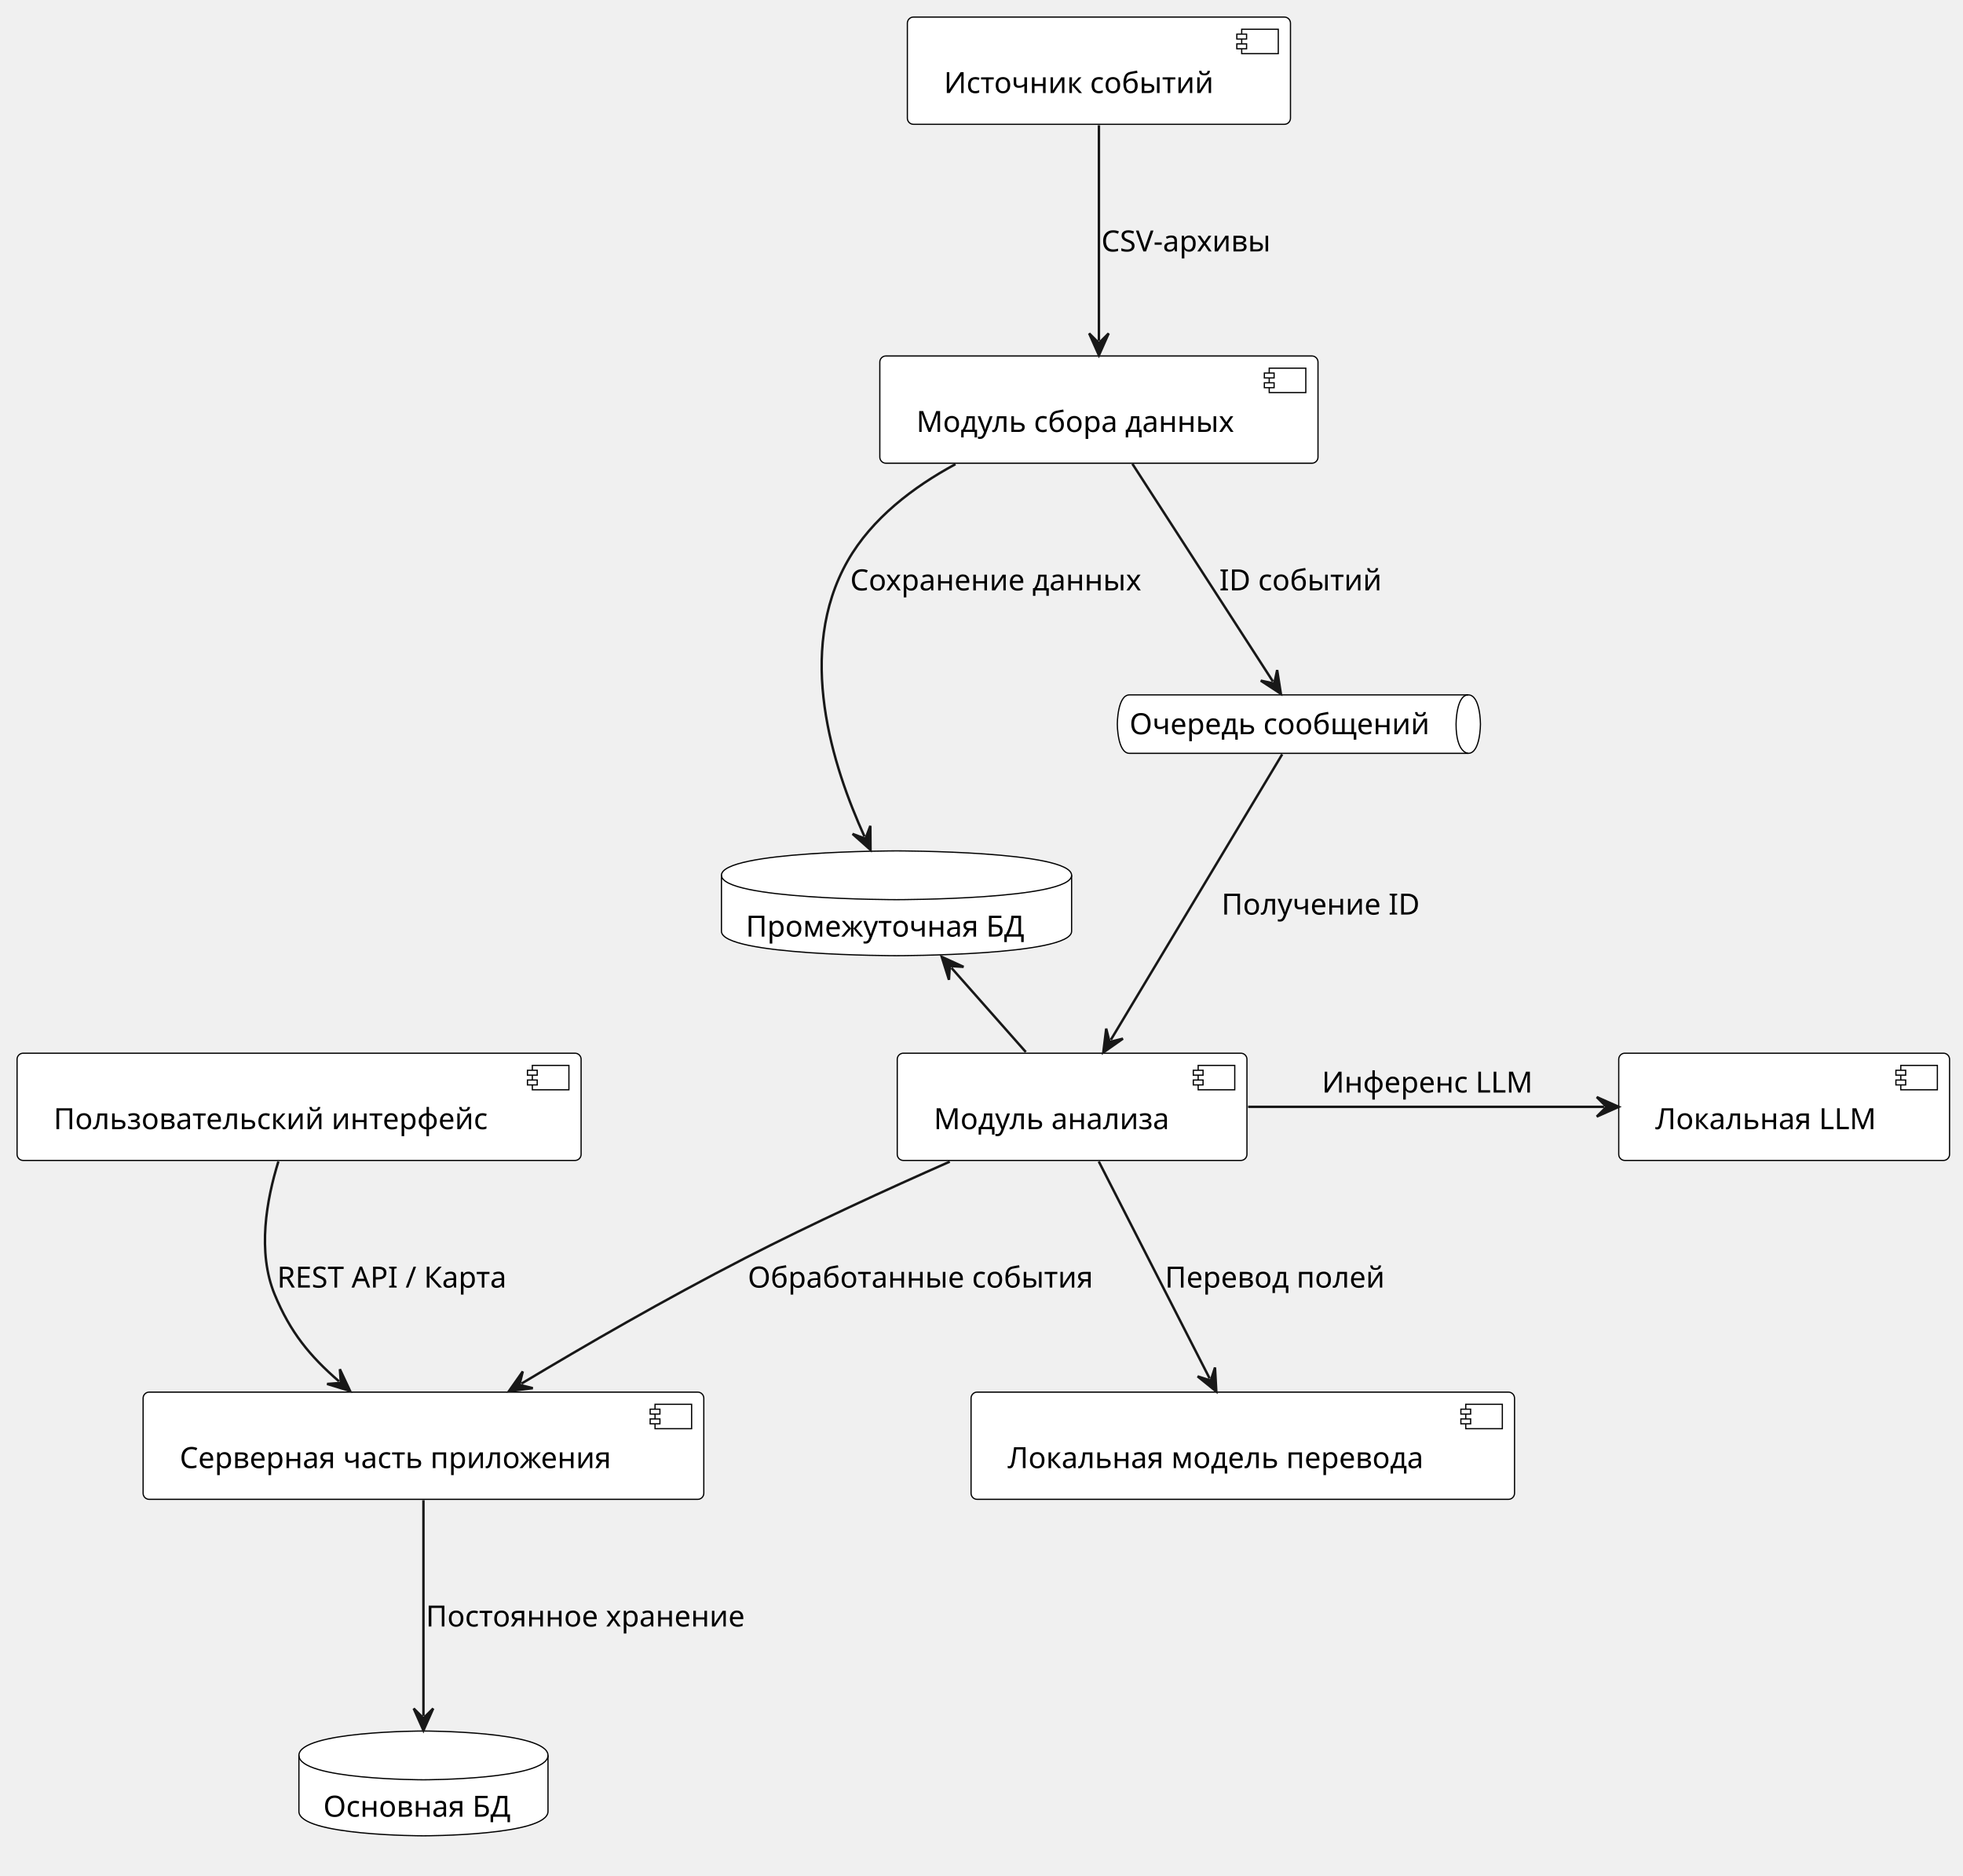
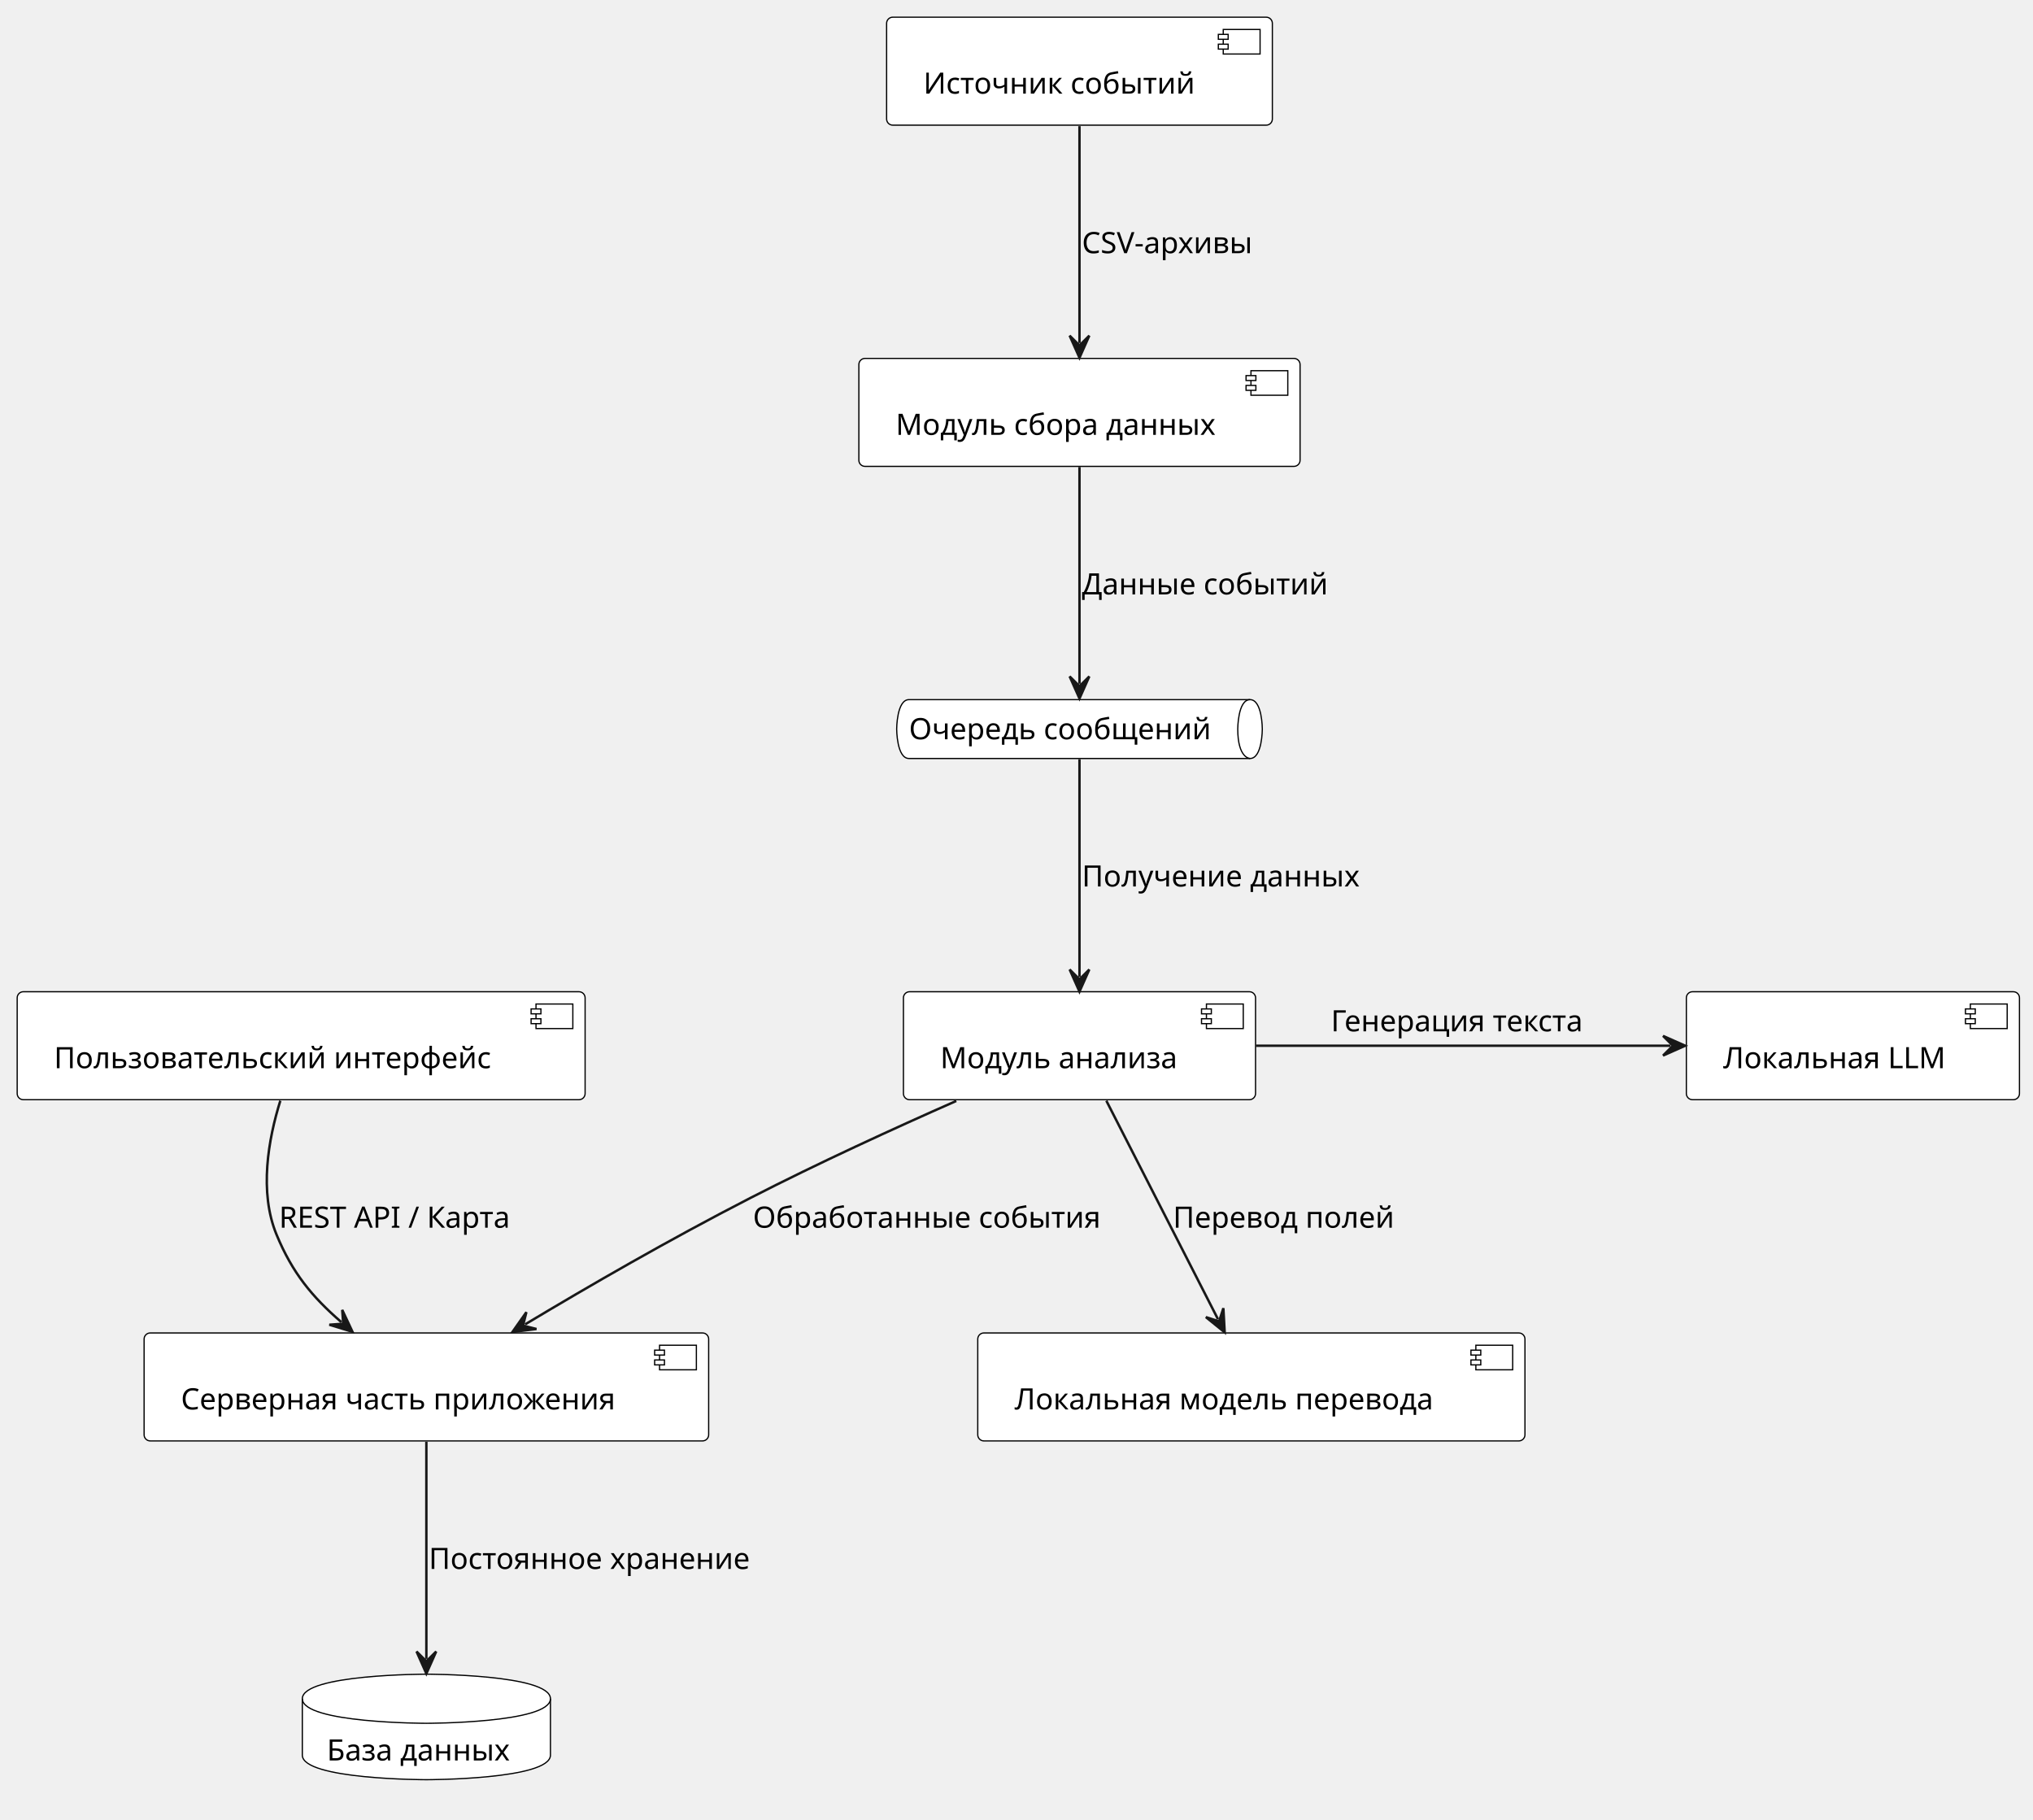
- <svg xmlns="http://www.w3.org/2000/svg" contentStyleType="text/css" data-diagram-type="DESCRIPTION" height="769px" preserveAspectRatio="none" style="width:805px;height:769px;background:#FFFFFF;" version="1.1" viewBox="0 0 805 769" width="805px" zoomAndPan="magnify">
+ <svg xmlns="http://www.w3.org/2000/svg" contentStyleType="text/css" data-diagram-type="DESCRIPTION" height="741px" preserveAspectRatio="none" style="width:828px;height:741px;background:#FFFFFF;" version="1.1" viewBox="0 0 828 741" width="828px" zoomAndPan="magnify">
  <defs />
  <g>
    <g class="entity" data-qualified-name="GDELT" data-source-line="25" id="ent0002">
-       <rect fill="#FFFFFF" height="43.969" rx="2.5" ry="2.5" style="stroke:#000000;stroke-width:0.5;" width="157.106" x="372.1" y="7" />
-       <rect fill="#FFFFFF" height="10" style="stroke:#000000;stroke-width:0.5;" width="15" x="509.205" y="12" />
-       <rect fill="#FFFFFF" height="2" style="stroke:#000000;stroke-width:0.5;" width="4" x="507.205" y="14" />
-       <rect fill="#FFFFFF" height="2" style="stroke:#000000;stroke-width:0.5;" width="4" x="507.205" y="18" />
-       <text fill="#000000" font-family="'Verdana'" font-size="12" lengthAdjust="spacing" textLength="117.106" x="387.1" y="38.139">Источник событий</text>
+       <rect fill="#FFFFFF" height="43.969" rx="2.5" ry="2.5" style="stroke:#000000;stroke-width:0.5;" width="157.106" x="361.1" y="7" />
+       <rect fill="#FFFFFF" height="10" style="stroke:#000000;stroke-width:0.5;" width="15" x="498.205" y="12" />
+       <rect fill="#FFFFFF" height="2" style="stroke:#000000;stroke-width:0.5;" width="4" x="496.205" y="14" />
+       <rect fill="#FFFFFF" height="2" style="stroke:#000000;stroke-width:0.5;" width="4" x="496.205" y="18" />
+       <text fill="#000000" font-family="'Verdana'" font-size="12" lengthAdjust="spacing" textLength="117.106" x="376.1" y="38.139">Источник событий</text>
    </g>
    <g class="entity" data-qualified-name="Fetcher" data-source-line="26" id="ent0003">
-       <rect fill="#FFFFFF" height="43.969" rx="2.5" ry="2.5" style="stroke:#000000;stroke-width:0.5;" width="179.693" x="360.8" y="145.97" />
-       <rect fill="#FFFFFF" height="10" style="stroke:#000000;stroke-width:0.5;" width="15" x="520.493" y="150.97" />
-       <rect fill="#FFFFFF" height="2" style="stroke:#000000;stroke-width:0.5;" width="4" x="518.493" y="152.97" />
-       <rect fill="#FFFFFF" height="2" style="stroke:#000000;stroke-width:0.5;" width="4" x="518.493" y="156.97" />
-       <text fill="#000000" font-family="'Verdana'" font-size="12" lengthAdjust="spacing" textLength="139.693" x="375.8" y="177.109">Модуль сбора данных</text>
+       <rect fill="#FFFFFF" height="43.969" rx="2.5" ry="2.5" style="stroke:#000000;stroke-width:0.5;" width="179.693" x="349.8" y="145.97" />
+       <rect fill="#FFFFFF" height="10" style="stroke:#000000;stroke-width:0.5;" width="15" x="509.493" y="150.97" />
+       <rect fill="#FFFFFF" height="2" style="stroke:#000000;stroke-width:0.5;" width="4" x="507.493" y="152.97" />
+       <rect fill="#FFFFFF" height="2" style="stroke:#000000;stroke-width:0.5;" width="4" x="507.493" y="156.97" />
+       <text fill="#000000" font-family="'Verdana'" font-size="12" lengthAdjust="spacing" textLength="139.693" x="364.8" y="177.109">Модуль сбора данных</text>
    </g>
-     <g class="entity" data-qualified-name="SDB" data-source-line="27" id="ent0004">
-       <path d="M295.86,358.91 C295.86,348.91 367.656,348.91 367.656,348.91 C367.656,348.91 439.452,348.91 439.452,358.91 L439.452,381.879 C439.452,391.879 367.656,391.879 367.656,391.879 C367.656,391.879 295.86,391.879 295.86,381.879 L295.86,358.91" fill="#FFFFFF" style="stroke:#000000;stroke-width:0.5;" />
-       <path d="M295.86,358.91 C295.86,368.91 367.656,368.91 367.656,368.91 C367.656,368.91 439.452,368.91 439.452,358.91" fill="none" style="stroke:#000000;stroke-width:0.5;" />
-       <text fill="#000000" font-family="'Verdana'" font-size="12" lengthAdjust="spacing" textLength="123.592" x="305.86" y="384.049">Промежуточная БД</text>
+     <g class="entity" data-qualified-name="RMQ" data-source-line="29" id="ent0004">
+       <path d="M370.2,284.94 L509.112,284.94 C514.112,284.94 514.112,296.924 514.112,296.924 C514.112,296.924 514.112,308.909 509.112,308.909 L370.2,308.909 C365.2,308.909 365.2,296.924 365.2,296.924 C365.2,296.924 365.2,284.94 370.2,284.94" fill="#FFFFFF" style="stroke:#000000;stroke-width:0.5;" />
+       <path d="M509.112,284.94 C504.112,284.94 504.112,296.924 504.112,296.924 C504.112,308.909 509.112,308.909 509.112,308.909" fill="none" style="stroke:#000000;stroke-width:0.5;" />
+       <text fill="#000000" font-family="'Verdana'" font-size="12" lengthAdjust="spacing" textLength="128.912" x="370.2" y="301.079">Очередь сообщений</text>
    </g>
-     <g class="entity" data-qualified-name="RMQ" data-source-line="30" id="ent0005">
-       <path d="M463.2,284.94 L602.112,284.94 C607.112,284.94 607.112,296.924 607.112,296.924 C607.112,296.924 607.112,308.909 602.112,308.909 L463.2,308.909 C458.2,308.909 458.2,296.924 458.2,296.924 C458.2,296.924 458.2,284.94 463.2,284.94" fill="#FFFFFF" style="stroke:#000000;stroke-width:0.5;" />
-       <path d="M602.112,284.94 C597.112,284.94 597.112,296.924 597.112,296.924 C597.112,308.909 602.112,308.909 602.112,308.909" fill="none" style="stroke:#000000;stroke-width:0.5;" />
-       <text fill="#000000" font-family="'Verdana'" font-size="12" lengthAdjust="spacing" textLength="128.912" x="463.2" y="301.079">Очередь сообщений</text>
+     <g class="entity" data-qualified-name="Analyzer" data-source-line="30" id="ent0005">
+       <rect fill="#FFFFFF" height="43.969" rx="2.5" ry="2.5" style="stroke:#000000;stroke-width:0.5;" width="143.406" x="367.95" y="403.9" />
+       <rect fill="#FFFFFF" height="10" style="stroke:#000000;stroke-width:0.5;" width="15" x="491.356" y="408.9" />
+       <rect fill="#FFFFFF" height="2" style="stroke:#000000;stroke-width:0.5;" width="4" x="489.356" y="410.9" />
+       <rect fill="#FFFFFF" height="2" style="stroke:#000000;stroke-width:0.5;" width="4" x="489.356" y="414.9" />
+       <text fill="#000000" font-family="'Verdana'" font-size="12" lengthAdjust="spacing" textLength="103.406" x="382.95" y="435.039">Модуль анализа</text>
    </g>
-     <g class="entity" data-qualified-name="Analyzer" data-source-line="31" id="ent0006">
-       <rect fill="#FFFFFF" height="43.969" rx="2.5" ry="2.5" style="stroke:#000000;stroke-width:0.5;" width="143.406" x="367.95" y="431.87" />
-       <rect fill="#FFFFFF" height="10" style="stroke:#000000;stroke-width:0.5;" width="15" x="491.356" y="436.87" />
-       <rect fill="#FFFFFF" height="2" style="stroke:#000000;stroke-width:0.5;" width="4" x="489.356" y="438.87" />
-       <rect fill="#FFFFFF" height="2" style="stroke:#000000;stroke-width:0.5;" width="4" x="489.356" y="442.87" />
-       <text fill="#000000" font-family="'Verdana'" font-size="12" lengthAdjust="spacing" textLength="103.406" x="382.95" y="463.009">Модуль анализа</text>
+     <g class="entity" data-qualified-name="Ollama" data-source-line="31" id="ent0006">
+       <rect fill="#FFFFFF" height="43.969" rx="2.5" ry="2.5" style="stroke:#000000;stroke-width:0.5;" width="135.666" x="686.82" y="403.9" />
+       <rect fill="#FFFFFF" height="10" style="stroke:#000000;stroke-width:0.5;" width="15" x="802.486" y="408.9" />
+       <rect fill="#FFFFFF" height="2" style="stroke:#000000;stroke-width:0.5;" width="4" x="800.486" y="410.9" />
+       <rect fill="#FFFFFF" height="2" style="stroke:#000000;stroke-width:0.5;" width="4" x="800.486" y="414.9" />
+       <text fill="#000000" font-family="'Verdana'" font-size="12" lengthAdjust="spacing" textLength="95.666" x="701.82" y="435.039">Локальная LLM</text>
    </g>
-     <g class="entity" data-qualified-name="Ollama" data-source-line="32" id="ent0007">
-       <rect fill="#FFFFFF" height="43.969" rx="2.5" ry="2.5" style="stroke:#000000;stroke-width:0.5;" width="135.666" x="663.82" y="431.87" />
-       <rect fill="#FFFFFF" height="10" style="stroke:#000000;stroke-width:0.5;" width="15" x="779.486" y="436.87" />
-       <rect fill="#FFFFFF" height="2" style="stroke:#000000;stroke-width:0.5;" width="4" x="777.486" y="438.87" />
-       <rect fill="#FFFFFF" height="2" style="stroke:#000000;stroke-width:0.5;" width="4" x="777.486" y="442.87" />
-       <text fill="#000000" font-family="'Verdana'" font-size="12" lengthAdjust="spacing" textLength="95.666" x="678.82" y="463.009">Локальная LLM</text>
+     <g class="entity" data-qualified-name="Translator" data-source-line="32" id="ent0007">
+       <rect fill="#FFFFFF" height="43.969" rx="2.5" ry="2.5" style="stroke:#000000;stroke-width:0.5;" width="222.865" x="398.22" y="542.87" />
+       <rect fill="#FFFFFF" height="10" style="stroke:#000000;stroke-width:0.5;" width="15" x="601.085" y="547.87" />
+       <rect fill="#FFFFFF" height="2" style="stroke:#000000;stroke-width:0.5;" width="4" x="599.085" y="549.87" />
+       <rect fill="#FFFFFF" height="2" style="stroke:#000000;stroke-width:0.5;" width="4" x="599.085" y="553.87" />
+       <text fill="#000000" font-family="'Verdana'" font-size="12" lengthAdjust="spacing" textLength="182.865" x="413.22" y="574.009">Локальная модель перевода</text>
    </g>
-     <g class="entity" data-qualified-name="Translator" data-source-line="33" id="ent0008">
-       <rect fill="#FFFFFF" height="43.969" rx="2.5" ry="2.5" style="stroke:#000000;stroke-width:0.5;" width="222.865" x="398.22" y="570.84" />
-       <rect fill="#FFFFFF" height="10" style="stroke:#000000;stroke-width:0.5;" width="15" x="601.085" y="575.84" />
-       <rect fill="#FFFFFF" height="2" style="stroke:#000000;stroke-width:0.5;" width="4" x="599.085" y="577.84" />
-       <rect fill="#FFFFFF" height="2" style="stroke:#000000;stroke-width:0.5;" width="4" x="599.085" y="581.84" />
-       <text fill="#000000" font-family="'Verdana'" font-size="12" lengthAdjust="spacing" textLength="182.865" x="413.22" y="601.979">Локальная модель перевода</text>
+     <g class="entity" data-qualified-name="Core" data-source-line="35" id="ent0008">
+       <rect fill="#FFFFFF" height="43.969" rx="2.5" ry="2.5" style="stroke:#000000;stroke-width:0.5;" width="229.932" x="58.69" y="542.87" />
+       <rect fill="#FFFFFF" height="10" style="stroke:#000000;stroke-width:0.5;" width="15" x="268.622" y="547.87" />
+       <rect fill="#FFFFFF" height="2" style="stroke:#000000;stroke-width:0.5;" width="4" x="266.622" y="549.87" />
+       <rect fill="#FFFFFF" height="2" style="stroke:#000000;stroke-width:0.5;" width="4" x="266.622" y="553.87" />
+       <text fill="#000000" font-family="'Verdana'" font-size="12" lengthAdjust="spacing" textLength="189.932" x="73.69" y="574.009">Серверная часть приложения</text>
    </g>
-     <g class="entity" data-qualified-name="Core" data-source-line="36" id="ent0009">
-       <rect fill="#FFFFFF" height="43.969" rx="2.5" ry="2.5" style="stroke:#000000;stroke-width:0.5;" width="229.932" x="58.69" y="570.84" />
-       <rect fill="#FFFFFF" height="10" style="stroke:#000000;stroke-width:0.5;" width="15" x="268.622" y="575.84" />
-       <rect fill="#FFFFFF" height="2" style="stroke:#000000;stroke-width:0.5;" width="4" x="266.622" y="577.84" />
-       <rect fill="#FFFFFF" height="2" style="stroke:#000000;stroke-width:0.5;" width="4" x="266.622" y="581.84" />
-       <text fill="#000000" font-family="'Verdana'" font-size="12" lengthAdjust="spacing" textLength="189.932" x="73.69" y="601.979">Серверная часть приложения</text>
+     <g class="entity" data-qualified-name="CDB" data-source-line="36" id="ent0009">
+       <path d="M123.13,691.84 C123.13,681.84 173.656,681.84 173.656,681.84 C173.656,681.84 224.183,681.84 224.183,691.84 L224.183,714.809 C224.183,724.809 173.656,724.809 173.656,724.809 C173.656,724.809 123.13,724.809 123.13,714.809 L123.13,691.84" fill="#FFFFFF" style="stroke:#000000;stroke-width:0.5;" />
+       <path d="M123.13,691.84 C123.13,701.84 173.656,701.84 173.656,701.84 C173.656,701.84 224.183,701.84 224.183,691.84" fill="none" style="stroke:#000000;stroke-width:0.5;" />
+       <text fill="#000000" font-family="'Verdana'" font-size="12" lengthAdjust="spacing" textLength="81.053" x="133.13" y="716.979">База данных</text>
    </g>
-     <g class="entity" data-qualified-name="CDB" data-source-line="37" id="ent0010">
-       <path d="M122.58,719.81 C122.58,709.81 173.651,709.81 173.651,709.81 C173.651,709.81 224.723,709.81 224.723,719.81 L224.723,742.779 C224.723,752.779 173.651,752.779 173.651,752.779 C173.651,752.779 122.58,752.779 122.58,742.779 L122.58,719.81" fill="#FFFFFF" style="stroke:#000000;stroke-width:0.5;" />
-       <path d="M122.58,719.81 C122.58,729.81 173.651,729.81 173.651,729.81 C173.651,729.81 224.723,729.81 224.723,719.81" fill="none" style="stroke:#000000;stroke-width:0.5;" />
-       <text fill="#000000" font-family="'Verdana'" font-size="12" lengthAdjust="spacing" textLength="82.143" x="132.58" y="744.949">Основная БД</text>
+     <g class="entity" data-qualified-name="Web" data-source-line="37" id="ent0010">
+       <rect fill="#FFFFFF" height="43.969" rx="2.5" ry="2.5" style="stroke:#000000;stroke-width:0.5;" width="231.303" x="7" y="403.9" />
+       <rect fill="#FFFFFF" height="10" style="stroke:#000000;stroke-width:0.5;" width="15" x="218.303" y="408.9" />
+       <rect fill="#FFFFFF" height="2" style="stroke:#000000;stroke-width:0.5;" width="4" x="216.303" y="410.9" />
+       <rect fill="#FFFFFF" height="2" style="stroke:#000000;stroke-width:0.5;" width="4" x="216.303" y="414.9" />
+       <text fill="#000000" font-family="'Verdana'" font-size="12" lengthAdjust="spacing" textLength="191.303" x="22" y="435.039">Пользовательский интерфейс</text>
    </g>
-     <g class="entity" data-qualified-name="Web" data-source-line="38" id="ent0011">
-       <rect fill="#FFFFFF" height="43.969" rx="2.5" ry="2.5" style="stroke:#000000;stroke-width:0.5;" width="231.303" x="7" y="431.87" />
-       <rect fill="#FFFFFF" height="10" style="stroke:#000000;stroke-width:0.5;" width="15" x="218.303" y="436.87" />
-       <rect fill="#FFFFFF" height="2" style="stroke:#000000;stroke-width:0.5;" width="4" x="216.303" y="438.87" />
-       <rect fill="#FFFFFF" height="2" style="stroke:#000000;stroke-width:0.5;" width="4" x="216.303" y="442.87" />
-       <text fill="#000000" font-family="'Verdana'" font-size="12" lengthAdjust="spacing" textLength="191.303" x="22" y="463.009">Пользовательский интерфейс</text>
+     <g class="link" data-entity-1="ent0002" data-entity-2="ent0003" data-link-type="dependency" data-source-line="42" id="lnk11">
+       <path d="M439.65,51.38 C439.65,77.12 439.65,114.03 439.65,139.7" fill="none" id="GDELT-to-Fetcher" style="stroke:#181818;stroke-width:1;" />
+       <polygon fill="#181818" points="439.65,145.7,443.65,136.7,439.65,140.7,435.65,136.7,439.65,145.7" style="stroke:#181818;stroke-width:1;" />
+       <text fill="#000000" font-family="'Verdana'" font-size="12" lengthAdjust="spacing" textLength="74.953" x="440.65" y="103.109">CSV-архивы</text>
    </g>
-     <g class="link" data-entity-1="ent0002" data-entity-2="ent0003" data-link-type="dependency" data-source-line="43" id="lnk12">
-       <path d="M450.65,51.38 C450.65,77.12 450.65,114.04 450.65,139.7" fill="none" id="GDELT-to-Fetcher" style="stroke:#181818;stroke-width:1;" />
-       <polygon fill="#181818" points="450.65,145.7,454.65,136.7,450.65,140.7,446.65,136.7,450.65,145.7" style="stroke:#181818;stroke-width:1;" />
-       <text fill="#000000" font-family="'Verdana'" font-size="12" lengthAdjust="spacing" textLength="74.953" x="451.65" y="103.109">CSV-архивы</text>
+     <g class="link" data-entity-1="ent0003" data-entity-2="ent0004" data-link-type="dependency" data-source-line="43" id="lnk12">
+       <path d="M439.65,190.2 C439.65,217.31 439.65,257.22 439.65,278.48" fill="none" id="Fetcher-to-RMQ" style="stroke:#181818;stroke-width:1;" />
+       <polygon fill="#181818" points="439.65,284.48,443.65,275.48,439.65,279.48,435.65,275.48,439.65,284.48" style="stroke:#181818;stroke-width:1;" />
+       <text fill="#000000" font-family="'Verdana'" font-size="12" lengthAdjust="spacing" textLength="106.494" x="440.65" y="242.079">Данные событий</text>
    </g>
-     <g class="link" data-entity-1="ent0003" data-entity-2="ent0004" data-link-type="dependency" data-source-line="44" id="lnk13">
-       <path d="M391.82,190.33 C374.49,199.7 357.53,212.6 347.65,229.94 C326.21,267.55 341.501,314.346 354.511,343.026" fill="none" id="Fetcher-to-SDB" style="stroke:#181818;stroke-width:1;" />
-       <polygon fill="#181818" points="356.99,348.49,356.915,338.641,354.925,343.937,349.629,341.946,356.99,348.49" style="stroke:#181818;stroke-width:1;" />
-       <text fill="#000000" font-family="'Verdana'" font-size="12" lengthAdjust="spacing" textLength="127.781" x="348.65" y="242.079">Сохранение данных</text>
+     <g class="link" data-entity-1="ent0004" data-entity-2="ent0005" data-link-type="dependency" data-source-line="46" id="lnk13">
+       <path d="M439.65,309.19 C439.65,330.43 439.65,370.7 439.65,397.85" fill="none" id="RMQ-to-Analyzer" style="stroke:#181818;stroke-width:1;" />
+       <polygon fill="#181818" points="439.65,403.85,443.65,394.85,439.65,398.85,435.65,394.85,439.65,403.85" style="stroke:#181818;stroke-width:1;" />
+       <text fill="#000000" font-family="'Verdana'" font-size="12" lengthAdjust="spacing" textLength="120.369" x="440.65" y="361.039">Получение данных</text>
    </g>
-     <g class="link" data-entity-1="ent0003" data-entity-2="ent0005" data-link-type="dependency" data-source-line="45" id="lnk14">
-       <path d="M464.38,190.2 C481.88,217.31 508.274,258.18 522.014,279.45" fill="none" id="Fetcher-to-RMQ" style="stroke:#181818;stroke-width:1;" />
-       <polygon fill="#181818" points="525.27,284.49,523.746,274.76,522.557,280.29,517.027,279.101,525.27,284.49" style="stroke:#181818;stroke-width:1;" />
-       <text fill="#000000" font-family="'Verdana'" font-size="12" lengthAdjust="spacing" textLength="69.996" x="500" y="242.079">ID событий</text>
+     <g class="link" data-entity-1="ent0005" data-entity-2="ent0007" data-link-type="dependency" data-source-line="47" id="lnk14">
+       <path d="M450.59,448.29 C463.74,474.02 482.939,511.597 496.059,537.267" fill="none" id="Analyzer-to-Translator" style="stroke:#181818;stroke-width:1;" />
+       <polygon fill="#181818" points="498.79,542.61,498.256,532.776,496.514,538.158,491.132,536.417,498.79,542.61" style="stroke:#181818;stroke-width:1;" />
+       <text fill="#000000" font-family="'Verdana'" font-size="12" lengthAdjust="spacing" textLength="95.971" x="477.75" y="500.009">Перевод полей</text>
    </g>
    <g class="link" data-entity-1="ent0005" data-entity-2="ent0006" data-link-type="dependency" data-source-line="48" id="lnk15">
-       <path d="M525.81,309.31 C510.33,335.1 475.497,393.135 455.527,426.415" fill="none" id="RMQ-to-Analyzer" style="stroke:#181818;stroke-width:1;" />
-       <polygon fill="#181818" points="452.44,431.56,460.501,425.901,455.013,427.273,453.641,421.785,452.44,431.56" style="stroke:#181818;stroke-width:1;" />
-       <text fill="#000000" font-family="'Verdana'" font-size="12" lengthAdjust="spacing" textLength="85.231" x="500.92" y="375.029">Получение ID</text>
+       <path d="M511.52,425.89 C564,425.89 628.7,425.89 680.33,425.89" fill="none" id="Analyzer-to-Ollama" style="stroke:#181818;stroke-width:1;" />
+       <polygon fill="#181818" points="686.33,425.89,677.33,421.89,681.33,425.89,677.33,429.89,686.33,425.89" style="stroke:#181818;stroke-width:1;" />
+       <text fill="#000000" font-family="'Verdana'" font-size="12" lengthAdjust="spacing" textLength="114.463" x="542.09" y="420.029">Генерация текста</text>
    </g>
-     <g class="link" data-entity-1="ent0004" data-entity-2="ent0006" data-link-type="dependency" data-source-line="49" id="lnk17">
-       <path d="M390.166,396.864 C400.756,408.834 410.02,419.32 420.67,431.38" fill="none" id="SDB-backto-Analyzer" style="stroke:#181818;stroke-width:1;" />
-       <polygon fill="#181818" points="386.19,392.37,389.158,401.761,389.503,396.115,395.149,396.46,386.19,392.37" style="stroke:#181818;stroke-width:1;" />
+     <g class="link" data-entity-1="ent0005" data-entity-2="ent0008" data-link-type="dependency" data-source-line="49" id="lnk16">
+       <path d="M389.48,448.37 C364.08,459.58 332.93,473.85 305.65,487.87 C272.14,505.1 240.177,523.607 213.867,539.367" fill="none" id="Analyzer-to-Core" style="stroke:#181818;stroke-width:1;" />
+       <polygon fill="#181818" points="208.72,542.45,218.496,541.257,213.009,539.881,214.385,534.394,208.72,542.45" style="stroke:#181818;stroke-width:1;" />
+       <text fill="#000000" font-family="'Verdana'" font-size="12" lengthAdjust="spacing" textLength="150.088" x="306.65" y="500.009">Обработанные события</text>
    </g>
-     <g class="link" data-entity-1="ent0006" data-entity-2="ent0008" data-link-type="dependency" data-source-line="50" id="lnk18">
-       <path d="M450.59,476.26 C463.74,501.99 482.939,539.567 496.059,565.237" fill="none" id="Analyzer-to-Translator" style="stroke:#181818;stroke-width:1;" />
-       <polygon fill="#181818" points="498.79,570.58,498.256,560.746,496.514,566.128,491.132,564.386,498.79,570.58" style="stroke:#181818;stroke-width:1;" />
-       <text fill="#000000" font-family="'Verdana'" font-size="12" lengthAdjust="spacing" textLength="95.971" x="477.75" y="527.979">Перевод полей</text>
+     <g class="link" data-entity-1="ent0008" data-entity-2="ent0009" data-link-type="dependency" data-source-line="52" id="lnk17">
+       <path d="M173.65,587.18 C173.65,612.97 173.65,650.08 173.65,675.6" fill="none" id="Core-to-CDB" style="stroke:#181818;stroke-width:1;" />
+       <polygon fill="#181818" points="173.65,681.6,177.65,672.6,173.65,676.6,169.65,672.6,173.65,681.6" style="stroke:#181818;stroke-width:1;" />
+       <text fill="#000000" font-family="'Verdana'" font-size="12" lengthAdjust="spacing" textLength="139.072" x="174.65" y="638.979">Постоянное хранение</text>
    </g>
-     <g class="link" data-entity-1="ent0006" data-entity-2="ent0007" data-link-type="dependency" data-source-line="51" id="lnk19">
-       <path d="M511.83,453.86 C558.27,453.86 612.24,453.86 657.81,453.86" fill="none" id="Analyzer-to-Ollama" style="stroke:#181818;stroke-width:1;" />
-       <polygon fill="#181818" points="663.81,453.86,654.81,449.86,658.81,453.86,654.81,457.86,663.81,453.86" style="stroke:#181818;stroke-width:1;" />
-       <text fill="#000000" font-family="'Verdana'" font-size="12" lengthAdjust="spacing" textLength="91.447" x="542.09" y="447.999">Инференс LLM</text>
-     </g>
-     <g class="link" data-entity-1="ent0006" data-entity-2="ent0009" data-link-type="dependency" data-source-line="52" id="lnk20">
-       <path d="M389.48,476.34 C364.08,487.55 332.93,501.82 305.65,515.84 C272.14,533.07 240.177,551.577 213.867,567.337" fill="none" id="Analyzer-to-Core" style="stroke:#181818;stroke-width:1;" />
-       <polygon fill="#181818" points="208.72,570.42,218.496,569.227,213.009,567.851,214.385,562.364,208.72,570.42" style="stroke:#181818;stroke-width:1;" />
-       <text fill="#000000" font-family="'Verdana'" font-size="12" lengthAdjust="spacing" textLength="150.088" x="306.65" y="527.979">Обработанные события</text>
-     </g>
-     <g class="link" data-entity-1="ent0009" data-entity-2="ent0010" data-link-type="dependency" data-source-line="55" id="lnk21">
-       <path d="M173.65,615.15 C173.65,640.94 173.65,678.05 173.65,703.57" fill="none" id="Core-to-CDB" style="stroke:#181818;stroke-width:1;" />
-       <polygon fill="#181818" points="173.65,709.57,177.65,700.57,173.65,704.57,169.65,700.57,173.65,709.57" style="stroke:#181818;stroke-width:1;" />
-       <text fill="#000000" font-family="'Verdana'" font-size="12" lengthAdjust="spacing" textLength="139.072" x="174.65" y="666.949">Постоянное хранение</text>
-     </g>
-     <g class="link" data-entity-1="ent0011" data-entity-2="ent0009" data-link-type="dependency" data-source-line="56" id="lnk22">
-       <path d="M114.17,476.26 C109.29,491.92 105.42,513.39 112.65,530.84 C119.07,546.34 127.016,556.02 139.026,566.43" fill="none" id="Web-to-Core" style="stroke:#181818;stroke-width:1;" />
-       <polygon fill="#181818" points="143.56,570.36,139.379,561.443,139.782,567.085,134.139,567.488,143.56,570.36" style="stroke:#181818;stroke-width:1;" />
-       <text fill="#000000" font-family="'Verdana'" font-size="12" lengthAdjust="spacing" textLength="103.172" x="113.65" y="527.979">REST API / Карта</text>
+     <g class="link" data-entity-1="ent0010" data-entity-2="ent0008" data-link-type="dependency" data-source-line="53" id="lnk18">
+       <path d="M114.17,448.29 C109.29,463.95 105.42,485.42 112.65,502.87 C119.07,518.37 127.016,528.05 139.026,538.46" fill="none" id="Web-to-Core" style="stroke:#181818;stroke-width:1;" />
+       <polygon fill="#181818" points="143.56,542.39,139.379,533.473,139.782,539.115,134.139,539.518,143.56,542.39" style="stroke:#181818;stroke-width:1;" />
+       <text fill="#000000" font-family="'Verdana'" font-size="12" lengthAdjust="spacing" textLength="103.172" x="113.65" y="500.009">REST API / Карта</text>
    </g>
  </g>
</svg>
